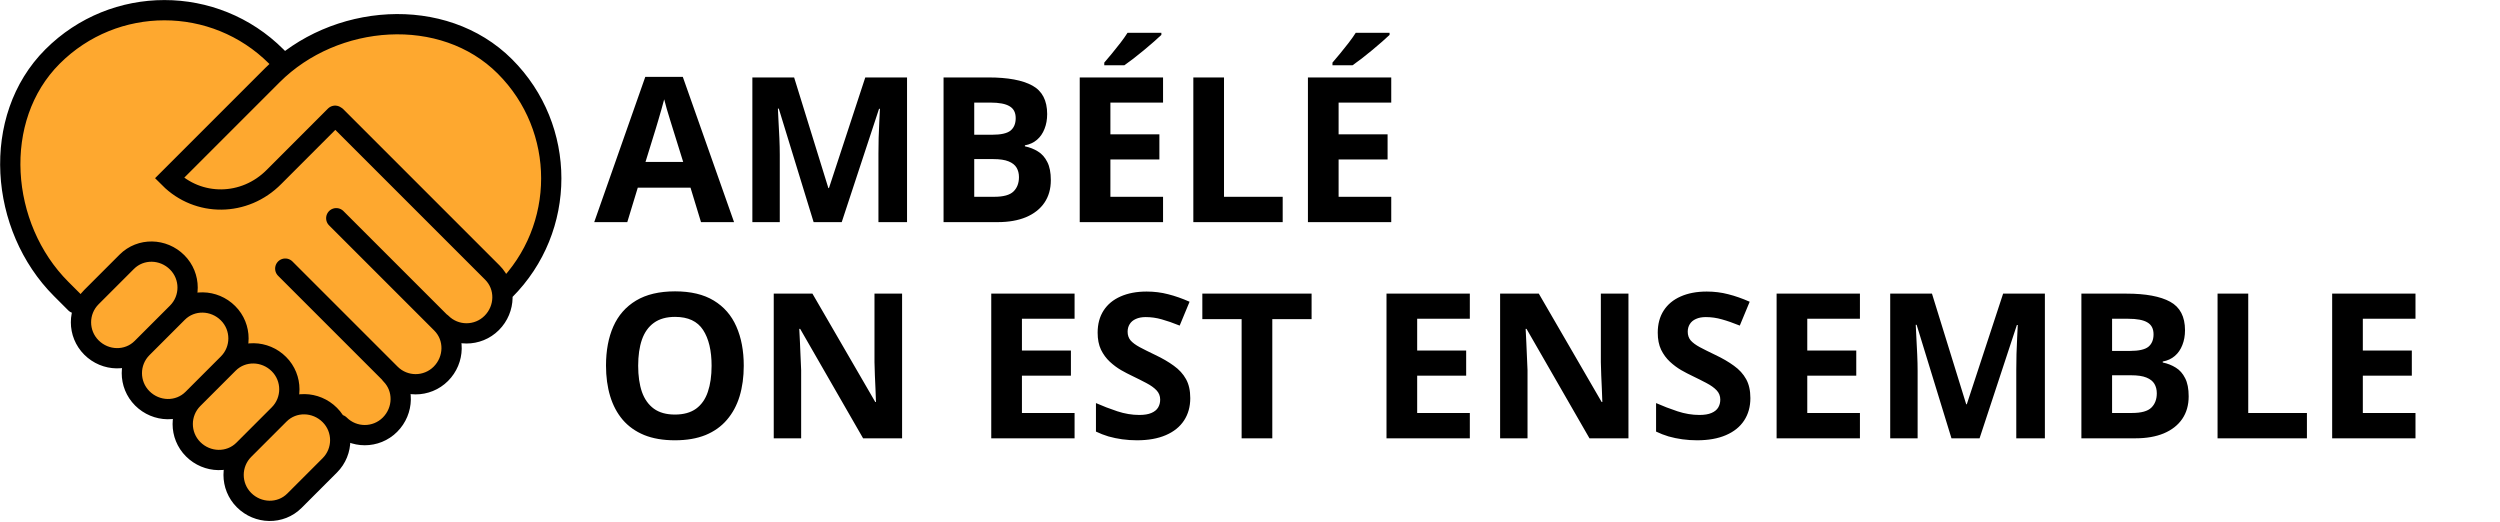
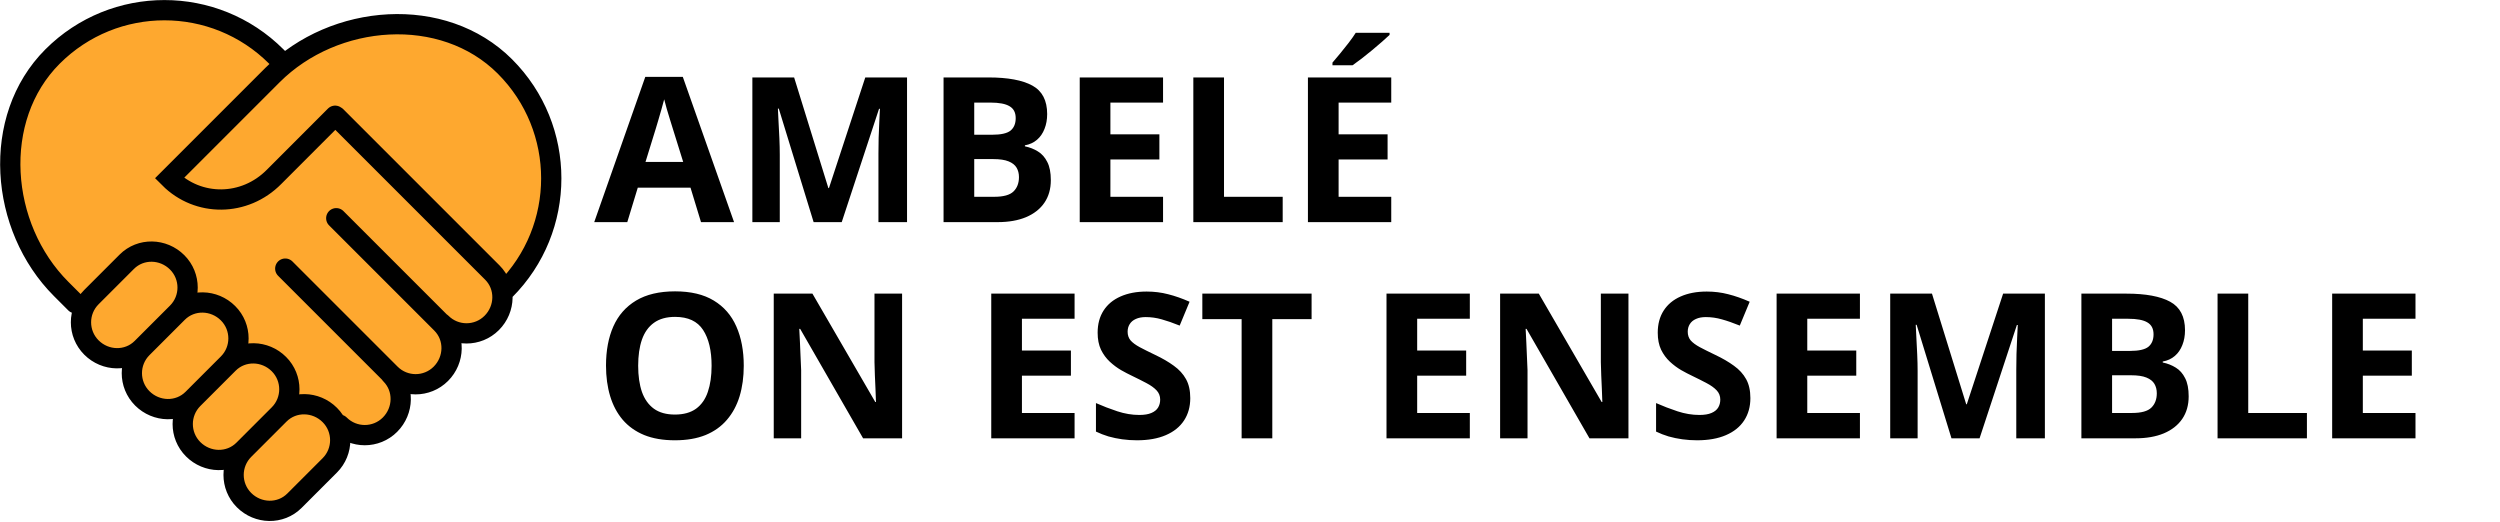
<svg xmlns="http://www.w3.org/2000/svg" width="18503" height="3857" viewBox="0 0 18503 3857" fill="none">
  <path d="M2440.49 3443.91C2543.28 3341.12 2543.3 3174.47 2440.5 3071.67C2440.49 3071.67 2440.49 3071.67 2440.49 3071.66L2440.84 3071.31L2441.19 3070.95L2513.65 3142.87L2513.3 3143.22L2513.65 3142.87C2616.45 3245.65 2783.13 3245.67 2885.94 3142.87C2988.74 3040.08 2993.23 2873.4 2890.43 2770.6L2890.33 2770.51L2890.3 2770.38L2889.35 2766.82L2888.87 2765.02L2890.18 2766.34C2992.97 2869.14 3159.64 2869.16 3262.45 2766.35C3365.26 2663.54 3369.74 2496.89 3266.95 2394.07L3266.85 2393.98L3266.82 2393.85L3265.86 2390.29L3265.37 2388.48L3266.69 2389.81C3369.49 2492.6 3536.17 2492.63 3638.96 2389.82C3701.51 2327.29 3727.67 2241.12 3715.43 2160.07L3715.37 2159.73L3715.67 2159.56L3736.66 2147.75C4193.79 1690.57 4193.78 949.373 3736.61 492.204C3306.34 61.95 2567.9 93.118 2101.32 479.485L2100.95 479.788L2100.63 479.439L2044.73 418.814C2044.72 418.812 2044.72 418.809 2044.72 418.807C1587.53 -38.371 846.308 -38.379 389.128 418.814C-68.004 875.941 -4.263 1680.97 452.943 2138.19C452.947 2138.2 452.951 2138.2 452.956 2138.21L619.903 2283.62L620.174 2283.86L620.036 2284.19C580.302 2379.7 599.271 2493.86 676.96 2571.56C779.764 2674.37 946.433 2678.83 1049.23 2576.05L1049.32 2575.95L1049.45 2575.92L1053 2574.98L1054.8 2574.5L1053.48 2575.81C950.709 2678.61 950.679 2845.26 1053.47 2948.07C1156.29 3050.88 1322.96 3055.37 1425.77 2952.57L1425.86 2952.48L1425.99 2952.45L1429.53 2951.49L1431.34 2951L1430.01 2952.32C1327.22 3055.12 1327.19 3221.79 1430.01 3324.6L1429.66 3324.95L1430.01 3324.6C1532.81 3427.41 1699.47 3431.88 1802.28 3329.09L1802.37 3328.99L1802.5 3328.96L1806.05 3328.01L1807.85 3327.53L1806.53 3328.85C1703.76 3431.65 1703.72 3598.31 1806.52 3701.11C1909.33 3803.92 2076.01 3808.4 2178.81 3705.61L2440.49 3443.91Z" fill="#FEA82F" stroke="black" />
  <path d="M2480.38 856.61L2029.25 1308.13C1809.95 1530.97 1465.95 1530.97 1253.75 1318.78L2018.95 553.57M2016.84 555.68C2474.22 98.3 3279.58 34.48 3736.96 491.85C4194.34 949.23 4194.34 1690.78 3736.96 2148.15M2487.84 861.23L3643.81 2017.21C3746.83 2120.2 3742.33 2287.19 3639.31 2390.17C3536.33 2493.18 3369.33 2493.15 3266.34 2390.16M2488.71 1615.12L3267.3 2393.72C3370.3 2496.74 3365.8 2663.71 3262.8 2766.7C3159.8 2869.71 2992.81 2869.69 2889.83 2766.69L2111.24 1988.08M2890.78 2770.25C2993.79 2873.25 2989.28 3040.25 2886.29 3143.22C2783.29 3246.22 2616.29 3246.2 2513.3 3143.22M558.393 2244.35L452.602 2138.56C-4.776 1681.18 -68.59 875.82 388.774 418.46C846.152 -38.93 1587.7 -38.92 2045.08 418.46L2077.21 450.77M2179.16 3705.97C2076.16 3808.96 1909.16 3804.46 1806.17 3701.46C1703.17 3598.47 1703.21 3431.49 1806.18 3328.49L2067.87 3066.81C2170.87 2963.81 2337.87 2968.31 2440.84 3071.31C2543.85 3174.31 2543.83 3341.28 2440.84 3444.27L2179.16 3705.97ZM1802.63 3329.44C1699.62 3432.44 1532.64 3427.95 1429.66 3324.95C1326.64 3221.95 1326.67 3054.96 1429.66 2951.97L1691.34 2690.29C1794.36 2587.29 1961.36 2591.79 2064.33 2694.77C2167.33 2797.77 2167.31 2964.76 2064.33 3067.76L1802.63 3329.44ZM1426.12 2952.93C1323.11 3055.93 1156.12 3051.41 1053.12 2948.43C950.13 2845.42 950.16 2678.45 1053.13 2575.46L1314.83 2313.77C1417.83 2210.75 1584.83 2215.26 1687.8 2318.26C1790.82 2421.26 1790.79 2588.25 1687.8 2691.24L1426.12 2952.93ZM1049.58 2576.4C946.58 2679.39 779.594 2674.91 676.606 2571.91C573.608 2468.91 573.627 2301.92 676.615 2198.93L938.3 1937.23C1041.32 1834.24 1208.29 1838.74 1311.29 1941.74C1414.29 2044.73 1414.26 2211.73 1311.28 2314.71L1049.58 2576.4Z" stroke="black" stroke-width="150" stroke-linecap="round" />
-   <path d="M5188.28 1644L5110.65 1389.12H4720.27L4642.63 1644H4398L4775.93 568.805H5053.52L5432.91 1644H5188.28ZM5056.45 1198.69L4978.81 949.664C4973.93 933.062 4967.34 911.822 4959.04 885.943C4951.22 859.576 4943.17 832.965 4934.87 806.109C4927.05 778.766 4920.71 755.084 4915.82 735.064C4910.94 755.084 4904.1 779.986 4895.31 809.771C4887.01 839.068 4878.96 866.9 4871.14 893.268C4863.33 919.635 4857.72 938.434 4854.3 949.664L4777.39 1198.69H5056.45ZM6021.78 1644L5763.97 803.912H5757.38C5758.35 823.932 5759.82 854.205 5761.77 894.732C5764.21 934.771 5766.41 977.496 5768.36 1022.91C5770.31 1068.32 5771.29 1109.33 5771.29 1145.95V1644H5568.41V573.199H5877.49L6130.91 1392.05H6135.3L6404.1 573.199H6713.19V1644H6501.52V1137.16C6501.52 1103.47 6502 1064.65 6502.98 1020.71C6504.45 976.764 6506.15 935.016 6508.11 895.465C6510.06 855.426 6511.53 825.396 6512.5 805.377H6505.91L6229.79 1644H6021.78ZM6983.45 573.199H7316.7C7459.28 573.199 7567.19 593.219 7640.43 633.258C7713.67 673.297 7750.3 743.609 7750.3 844.195C7750.3 884.723 7743.7 921.344 7730.52 954.059C7717.82 986.773 7699.27 1013.63 7674.86 1034.62C7650.44 1055.62 7620.66 1069.29 7585.5 1075.64V1082.96C7621.14 1090.29 7653.37 1102.98 7682.18 1121.05C7710.99 1138.63 7733.94 1164.51 7751.03 1198.69C7768.61 1232.38 7777.39 1277.3 7777.39 1333.45C7777.39 1398.39 7761.53 1454.06 7729.79 1500.45C7698.05 1546.83 7652.64 1582.48 7593.56 1607.38C7534.96 1631.79 7465.14 1644 7384.08 1644H6983.45V573.199ZM7210.5 997.271H7342.34C7408.25 997.271 7453.91 987.018 7479.3 966.51C7504.69 945.514 7517.39 914.752 7517.39 874.225C7517.39 833.209 7502.25 803.912 7471.97 786.334C7442.19 768.268 7394.83 759.234 7329.89 759.234H7210.5V997.271ZM7210.5 1177.45V1456.5H7358.45C7426.81 1456.5 7474.42 1443.32 7501.27 1416.95C7528.13 1390.58 7541.55 1355.18 7541.55 1310.75C7541.55 1284.38 7535.7 1261.19 7523.98 1241.17C7512.26 1221.15 7492.48 1205.52 7464.65 1194.29C7437.31 1183.06 7399.47 1177.45 7351.13 1177.45H7210.5ZM8607.96 1644H7991.26V573.199H8607.96V759.234H8218.31V994.342H8580.86V1180.38H8218.31V1456.5H8607.96V1644ZM8595.51 242.877V258.258C8581.35 271.93 8562.8 288.775 8539.85 308.795C8516.9 328.814 8492.24 349.811 8465.87 371.783C8439.5 393.268 8413.63 414.02 8388.23 434.039C8362.84 453.57 8340.63 469.928 8321.58 483.111H8172.9V463.336C8189.02 444.781 8207.57 422.809 8228.57 397.418C8250.05 371.539 8271.29 344.928 8292.29 317.584C8313.28 290.24 8330.86 265.338 8345.02 242.877H8595.51ZM8832.08 1644V573.199H9059.13V1456.5H9493.46V1644H8832.08ZM10296.9 1644H9680.23V573.199H10296.9V759.234H9907.28V994.342H10269.8V1180.38H9907.28V1456.5H10296.9V1644ZM10284.5 242.877V258.258C10270.3 271.93 10251.8 288.775 10228.8 308.795C10205.9 328.814 10181.2 349.811 10154.8 371.783C10128.5 393.268 10102.6 414.02 10077.2 434.039C10051.8 453.57 10029.6 469.928 10010.5 483.111H9861.87V463.336C9877.98 444.781 9896.54 422.809 9917.53 397.418C9939.02 371.539 9960.26 344.928 9981.25 317.584C10002.2 290.24 10019.8 265.338 10034 242.877H10284.5ZM5504.69 2707.13C5504.69 2789.65 5494.44 2864.85 5473.93 2932.72C5453.42 3000.1 5422.17 3058.21 5380.18 3107.04C5338.67 3155.87 5285.94 3193.46 5221.97 3219.83C5158.01 3245.71 5082.33 3258.65 4994.92 3258.65C4907.52 3258.65 4831.84 3245.71 4767.87 3219.83C4703.91 3193.46 4650.93 3155.87 4608.94 3107.04C4567.43 3058.21 4536.43 2999.86 4515.92 2931.99C4495.41 2864.12 4485.16 2788.68 4485.16 2705.67C4485.16 2594.83 4503.22 2498.39 4539.36 2416.36C4575.98 2333.84 4632.13 2269.88 4707.81 2224.47C4783.5 2179.06 4879.69 2156.35 4996.39 2156.35C5112.6 2156.35 5208.06 2179.06 5282.77 2224.47C5357.96 2269.88 5413.63 2333.84 5449.76 2416.36C5486.38 2498.88 5504.69 2595.81 5504.69 2707.13ZM4723.2 2707.13C4723.2 2781.84 4732.47 2846.29 4751.03 2900.49C4770.07 2954.21 4799.61 2995.71 4839.65 3025.01C4879.69 3053.81 4931.45 3068.22 4994.92 3068.22C5059.38 3068.22 5111.62 3053.81 5151.66 3025.01C5191.7 2995.71 5220.75 2954.21 5238.82 2900.49C5257.38 2846.29 5266.65 2781.84 5266.65 2707.13C5266.65 2594.83 5245.66 2506.45 5203.66 2442C5161.67 2377.54 5092.58 2345.32 4996.39 2345.32C4932.42 2345.32 4880.18 2359.97 4839.65 2389.26C4799.61 2418.07 4770.07 2459.58 4751.03 2513.78C4732.47 2567.49 4723.2 2631.94 4723.2 2707.13ZM6676.56 3244H6387.99L5922.17 2433.94H5915.58C5917.53 2467.63 5919.24 2501.57 5920.71 2535.75C5922.17 2569.93 5923.64 2604.11 5925.1 2638.29C5926.56 2671.98 5928.03 2705.91 5929.49 2740.09V3244H5726.61V2173.2H6012.99L6478.08 2975.2H6483.21C6482.23 2942 6481.01 2909.04 6479.54 2876.32C6478.08 2843.61 6476.61 2810.89 6475.15 2778.18C6474.17 2745.46 6473.2 2712.75 6472.22 2680.04V2173.2H6676.56V3244ZM7953.18 3244H7336.48V2173.2H7953.18V2359.23H7563.53V2594.34H7926.08V2780.38H7563.53V3056.5H7953.18V3244ZM8809.38 2946.64C8809.38 3010.11 8794 3065.29 8763.23 3112.16C8732.47 3159.04 8687.55 3195.17 8628.47 3220.56C8569.88 3245.95 8498.59 3258.65 8414.6 3258.65C8377.49 3258.65 8341.12 3256.21 8305.47 3251.32C8270.31 3246.44 8236.38 3239.36 8203.66 3230.08C8171.44 3220.32 8140.68 3208.36 8111.38 3194.2V2983.26C8162.16 3005.72 8214.89 3025.98 8269.58 3044.05C8324.27 3062.12 8378.47 3071.15 8432.18 3071.15C8469.29 3071.15 8499.07 3066.27 8521.54 3056.5C8544.48 3046.73 8561.09 3033.31 8571.34 3016.22C8581.59 2999.13 8586.72 2979.6 8586.72 2957.62C8586.72 2930.77 8577.69 2907.82 8559.62 2888.78C8541.55 2869.73 8516.65 2851.91 8484.91 2835.31C8453.66 2818.71 8418.26 2800.88 8378.71 2781.84C8353.81 2770.12 8326.71 2755.96 8297.41 2739.36C8268.12 2722.27 8240.29 2701.52 8213.92 2677.11C8187.55 2652.69 8165.82 2623.15 8148.73 2588.48C8132.13 2553.33 8123.83 2511.33 8123.83 2462.51C8123.83 2398.54 8138.48 2343.85 8167.78 2298.44C8197.07 2253.03 8238.82 2218.37 8293.02 2194.44C8347.71 2170.03 8412.16 2157.82 8486.38 2157.82C8542.04 2157.82 8595.02 2164.41 8645.31 2177.59C8696.1 2190.29 8749.07 2208.84 8804.25 2233.26L8731.01 2409.77C8681.69 2389.75 8637.5 2374.37 8598.44 2363.63C8559.38 2352.4 8519.58 2346.78 8479.05 2346.78C8450.73 2346.78 8426.56 2351.42 8406.55 2360.7C8386.53 2369.49 8371.39 2382.18 8361.14 2398.79C8350.88 2414.9 8345.75 2433.7 8345.75 2455.18C8345.75 2480.57 8353.08 2502.06 8367.73 2519.63C8382.86 2536.72 8405.32 2553.33 8435.11 2569.44C8465.38 2585.55 8502.98 2604.35 8547.9 2625.84C8602.59 2651.71 8649.22 2678.81 8687.8 2707.13C8726.86 2734.97 8756.89 2767.93 8777.88 2806.01C8798.88 2843.61 8809.38 2890.48 8809.38 2946.64ZM9416.55 3244H9189.5V2362.16H8898.73V2173.2H9707.33V2362.16H9416.55V3244ZM10878.5 3244H10261.8V2173.2H10878.5V2359.23H10488.8V2594.34H10851.4V2780.38H10488.8V3056.5H10878.5V3244ZM12052.5 3244H11764L11298.1 2433.94H11291.6C11293.5 2467.63 11295.2 2501.57 11296.7 2535.75C11298.1 2569.93 11299.6 2604.11 11301.1 2638.29C11302.5 2671.98 11304 2705.91 11305.5 2740.09V3244H11102.6V2173.2H11389L11854.1 2975.2H11859.2C11858.2 2942 11857 2909.04 11855.5 2876.32C11854.1 2843.61 11852.6 2810.89 11851.1 2778.18C11850.1 2745.46 11849.2 2712.75 11848.2 2680.04V2173.2H12052.5V3244ZM12954.9 2946.64C12954.9 3010.11 12939.5 3065.29 12908.7 3112.16C12878 3159.04 12833.1 3195.17 12774 3220.56C12715.4 3245.95 12644.1 3258.65 12560.1 3258.65C12523 3258.65 12486.6 3256.21 12451 3251.32C12415.8 3246.44 12381.9 3239.36 12349.2 3230.08C12316.9 3220.32 12286.2 3208.36 12256.9 3194.2V2983.26C12307.7 3005.72 12360.4 3025.98 12415.1 3044.05C12469.8 3062.12 12524 3071.15 12577.7 3071.15C12614.8 3071.15 12644.6 3066.27 12667 3056.5C12690 3046.73 12706.6 3033.31 12716.8 3016.22C12727.1 2999.13 12732.2 2979.6 12732.2 2957.62C12732.2 2930.77 12723.2 2907.82 12705.1 2888.78C12687.1 2869.73 12662.2 2851.91 12630.4 2835.31C12599.2 2818.71 12563.8 2800.88 12524.2 2781.84C12499.3 2770.12 12472.2 2755.96 12442.9 2739.36C12413.6 2722.27 12385.8 2701.52 12359.4 2677.11C12333.1 2652.69 12311.3 2623.15 12294.2 2588.48C12277.6 2553.33 12269.3 2511.33 12269.3 2462.51C12269.3 2398.54 12284 2343.85 12313.3 2298.44C12342.6 2253.03 12384.3 2218.37 12438.5 2194.44C12493.2 2170.03 12557.7 2157.82 12631.9 2157.82C12687.6 2157.82 12740.5 2164.41 12790.8 2177.59C12841.6 2190.29 12894.6 2208.84 12949.8 2233.26L12876.5 2409.77C12827.2 2389.75 12783 2374.37 12743.9 2363.63C12704.9 2352.4 12665.1 2346.78 12624.6 2346.78C12596.2 2346.78 12572.1 2351.42 12552.1 2360.7C12532 2369.49 12516.9 2382.18 12506.6 2398.79C12496.4 2414.9 12491.3 2433.7 12491.3 2455.18C12491.3 2480.57 12498.6 2502.06 12513.2 2519.63C12528.4 2536.72 12550.8 2553.33 12580.6 2569.44C12610.9 2585.55 12648.5 2604.35 12693.4 2625.84C12748.1 2651.71 12794.7 2678.81 12833.3 2707.13C12872.4 2734.97 12902.4 2767.93 12923.4 2806.01C12944.4 2843.61 12954.9 2890.48 12954.9 2946.64ZM13765.7 3244H13149V2173.2H13765.7V2359.23H13376V2594.34H13738.6V2780.38H13376V3056.5H13765.7V3244ZM14443.2 3244L14185.4 2403.91H14178.8C14179.7 2423.93 14181.2 2454.21 14183.2 2494.73C14185.6 2534.77 14187.8 2577.5 14189.7 2622.91C14191.7 2668.32 14192.7 2709.33 14192.7 2745.95V3244H13989.8V2173.2H14298.9L14552.3 2992.05H14556.7L14825.5 2173.2H15134.6V3244H14922.9V2737.16C14922.9 2703.47 14923.4 2664.65 14924.4 2620.71C14925.8 2576.76 14927.5 2535.02 14929.5 2495.46C14931.4 2455.43 14932.9 2425.4 14933.9 2405.38H14927.3L14651.2 3244H14443.2ZM15404.8 2173.2H15738.1C15880.7 2173.2 15988.6 2193.22 16061.8 2233.26C16135.1 2273.3 16171.7 2343.61 16171.7 2444.2C16171.7 2484.72 16165.1 2521.34 16151.9 2554.06C16139.2 2586.77 16120.7 2613.63 16096.2 2634.62C16071.8 2655.62 16042 2669.29 16006.9 2675.64V2682.96C16042.5 2690.29 16074.8 2702.98 16103.6 2721.05C16132.4 2738.63 16155.3 2764.51 16172.4 2798.69C16190 2832.38 16198.8 2877.3 16198.8 2933.45C16198.8 2998.39 16182.9 3054.06 16151.2 3100.45C16119.4 3146.83 16074 3182.48 16014.9 3207.38C15956.3 3231.79 15886.5 3244 15805.5 3244H15404.8V2173.2ZM15631.9 2597.27H15763.7C15829.6 2597.27 15875.3 2587.02 15900.7 2566.51C15926.1 2545.51 15938.8 2514.75 15938.8 2474.22C15938.8 2433.21 15923.6 2403.91 15893.4 2386.33C15863.6 2368.27 15816.2 2359.23 15751.3 2359.23H15631.9V2597.27ZM15631.9 2777.45V3056.5H15779.8C15848.2 3056.5 15895.8 3043.32 15922.7 3016.95C15949.5 2990.58 15962.9 2955.18 15962.9 2910.75C15962.9 2884.38 15957.1 2861.19 15945.4 2841.17C15933.6 2821.15 15913.9 2805.52 15886 2794.29C15858.7 2783.06 15820.9 2777.45 15772.5 2777.45H15631.9ZM16412.6 3244V2173.2H16639.7V3056.5H17074V3244H16412.6ZM17877.5 3244H17260.8V2173.2H17877.5V2359.23H17487.8V2594.34H17850.4V2780.38H17487.8V3056.5H17877.5V3244Z" fill="black" />
+   <path d="M5188.28 1644L5110.65 1389.12H4720.27L4642.63 1644H4398L4775.93 568.805H5053.52L5432.91 1644H5188.28ZM5056.45 1198.69L4978.81 949.664C4973.93 933.062 4967.34 911.822 4959.04 885.943C4951.22 859.576 4943.17 832.965 4934.87 806.109C4927.05 778.766 4920.71 755.084 4915.82 735.064C4910.94 755.084 4904.1 779.986 4895.31 809.771C4887.01 839.068 4878.96 866.9 4871.14 893.268C4863.33 919.635 4857.72 938.434 4854.3 949.664L4777.39 1198.69H5056.45ZM6021.78 1644L5763.97 803.912H5757.38C5758.35 823.932 5759.82 854.205 5761.77 894.732C5764.21 934.771 5766.41 977.496 5768.36 1022.91C5770.31 1068.32 5771.29 1109.33 5771.29 1145.95V1644H5568.41V573.199H5877.49L6130.91 1392.05H6135.3L6404.1 573.199H6713.19V1644H6501.52V1137.16C6501.52 1103.47 6502 1064.65 6502.98 1020.71C6504.45 976.764 6506.15 935.016 6508.11 895.465C6510.06 855.426 6511.53 825.396 6512.5 805.377H6505.91L6229.79 1644H6021.78ZM6983.45 573.199H7316.7C7459.28 573.199 7567.19 593.219 7640.43 633.258C7713.67 673.297 7750.3 743.609 7750.3 844.195C7750.3 884.723 7743.7 921.344 7730.52 954.059C7717.82 986.773 7699.27 1013.63 7674.86 1034.62C7650.44 1055.62 7620.66 1069.29 7585.5 1075.64V1082.96C7621.14 1090.29 7653.37 1102.98 7682.18 1121.05C7710.99 1138.63 7733.94 1164.51 7751.03 1198.69C7768.61 1232.38 7777.39 1277.3 7777.39 1333.45C7777.39 1398.39 7761.53 1454.06 7729.79 1500.45C7698.05 1546.83 7652.64 1582.48 7593.56 1607.38C7534.96 1631.79 7465.14 1644 7384.08 1644H6983.45V573.199ZM7210.5 997.271H7342.34C7408.25 997.271 7453.91 987.018 7479.3 966.51C7504.69 945.514 7517.39 914.752 7517.39 874.225C7517.39 833.209 7502.25 803.912 7471.97 786.334C7442.19 768.268 7394.83 759.234 7329.89 759.234H7210.5V997.271ZM7210.5 1177.45V1456.5H7358.45C7426.81 1456.5 7474.42 1443.32 7501.27 1416.95C7528.13 1390.58 7541.55 1355.18 7541.55 1310.75C7541.55 1284.38 7535.7 1261.19 7523.98 1241.17C7512.26 1221.15 7492.48 1205.52 7464.65 1194.29C7437.31 1183.06 7399.47 1177.45 7351.13 1177.45H7210.5ZM8607.96 1644H7991.26V573.199H8607.96V759.234H8218.31V994.342H8580.86V1180.38H8218.31V1456.5H8607.96V1644ZM8832.08 1644V573.199H9059.13V1456.5H9493.46V1644H8832.08ZM10296.9 1644H9680.23V573.199H10296.9V759.234H9907.28V994.342H10269.8V1180.38H9907.28V1456.5H10296.9V1644ZM10284.5 242.877V258.258C10270.3 271.93 10251.8 288.775 10228.8 308.795C10205.9 328.814 10181.2 349.811 10154.8 371.783C10128.5 393.268 10102.6 414.02 10077.2 434.039C10051.8 453.57 10029.6 469.928 10010.5 483.111H9861.87V463.336C9877.98 444.781 9896.54 422.809 9917.53 397.418C9939.02 371.539 9960.26 344.928 9981.25 317.584C10002.2 290.24 10019.8 265.338 10034 242.877H10284.5ZM5504.69 2707.13C5504.69 2789.65 5494.44 2864.85 5473.93 2932.72C5453.42 3000.1 5422.17 3058.21 5380.18 3107.04C5338.67 3155.87 5285.94 3193.46 5221.97 3219.83C5158.01 3245.71 5082.33 3258.65 4994.92 3258.65C4907.52 3258.65 4831.84 3245.71 4767.87 3219.83C4703.91 3193.46 4650.93 3155.87 4608.94 3107.04C4567.43 3058.21 4536.43 2999.86 4515.92 2931.99C4495.41 2864.12 4485.16 2788.68 4485.16 2705.67C4485.16 2594.83 4503.22 2498.39 4539.36 2416.36C4575.98 2333.84 4632.13 2269.88 4707.81 2224.47C4783.5 2179.06 4879.69 2156.35 4996.39 2156.35C5112.6 2156.35 5208.06 2179.06 5282.77 2224.47C5357.96 2269.88 5413.63 2333.84 5449.76 2416.36C5486.38 2498.88 5504.69 2595.81 5504.69 2707.13ZM4723.2 2707.13C4723.2 2781.84 4732.47 2846.29 4751.03 2900.49C4770.07 2954.21 4799.61 2995.71 4839.65 3025.01C4879.69 3053.81 4931.45 3068.22 4994.92 3068.22C5059.38 3068.22 5111.62 3053.81 5151.66 3025.01C5191.7 2995.71 5220.75 2954.21 5238.82 2900.49C5257.38 2846.29 5266.65 2781.84 5266.65 2707.13C5266.65 2594.83 5245.66 2506.45 5203.66 2442C5161.67 2377.54 5092.58 2345.32 4996.39 2345.32C4932.42 2345.32 4880.18 2359.97 4839.65 2389.26C4799.61 2418.07 4770.07 2459.58 4751.03 2513.78C4732.47 2567.49 4723.2 2631.94 4723.2 2707.13ZM6676.56 3244H6387.99L5922.17 2433.94H5915.58C5917.53 2467.63 5919.24 2501.57 5920.71 2535.75C5922.17 2569.93 5923.64 2604.11 5925.1 2638.29C5926.56 2671.98 5928.03 2705.91 5929.49 2740.09V3244H5726.61V2173.2H6012.99L6478.08 2975.2H6483.21C6482.23 2942 6481.01 2909.04 6479.54 2876.32C6478.08 2843.61 6476.61 2810.89 6475.15 2778.18C6474.17 2745.46 6473.2 2712.75 6472.22 2680.04V2173.2H6676.56V3244ZM7953.18 3244H7336.48V2173.2H7953.18V2359.23H7563.53V2594.34H7926.08V2780.38H7563.53V3056.5H7953.18V3244ZM8809.38 2946.64C8809.38 3010.11 8794 3065.29 8763.23 3112.16C8732.47 3159.04 8687.55 3195.17 8628.47 3220.56C8569.88 3245.95 8498.59 3258.65 8414.6 3258.65C8377.49 3258.65 8341.12 3256.21 8305.47 3251.32C8270.31 3246.44 8236.38 3239.36 8203.66 3230.08C8171.44 3220.32 8140.68 3208.36 8111.38 3194.2V2983.26C8162.16 3005.72 8214.89 3025.98 8269.58 3044.05C8324.27 3062.12 8378.47 3071.15 8432.18 3071.15C8469.29 3071.15 8499.07 3066.27 8521.54 3056.5C8544.48 3046.73 8561.09 3033.31 8571.34 3016.22C8581.59 2999.13 8586.72 2979.6 8586.72 2957.62C8586.72 2930.77 8577.69 2907.82 8559.62 2888.78C8541.55 2869.73 8516.65 2851.91 8484.91 2835.31C8453.66 2818.71 8418.26 2800.88 8378.71 2781.84C8353.81 2770.12 8326.71 2755.96 8297.41 2739.36C8268.12 2722.27 8240.29 2701.52 8213.92 2677.11C8187.55 2652.69 8165.82 2623.15 8148.73 2588.48C8132.13 2553.33 8123.83 2511.33 8123.83 2462.51C8123.83 2398.54 8138.48 2343.85 8167.78 2298.44C8197.07 2253.03 8238.82 2218.37 8293.02 2194.44C8347.71 2170.03 8412.16 2157.82 8486.38 2157.82C8542.04 2157.82 8595.02 2164.41 8645.31 2177.59C8696.1 2190.29 8749.07 2208.84 8804.25 2233.26L8731.01 2409.77C8681.69 2389.75 8637.5 2374.37 8598.44 2363.63C8559.38 2352.4 8519.58 2346.78 8479.05 2346.78C8450.73 2346.78 8426.56 2351.42 8406.55 2360.7C8386.53 2369.49 8371.39 2382.18 8361.14 2398.79C8350.88 2414.9 8345.75 2433.7 8345.75 2455.18C8345.75 2480.57 8353.08 2502.06 8367.73 2519.63C8382.86 2536.72 8405.32 2553.33 8435.11 2569.44C8465.38 2585.55 8502.98 2604.35 8547.9 2625.84C8602.59 2651.71 8649.22 2678.81 8687.8 2707.13C8726.86 2734.97 8756.89 2767.93 8777.88 2806.01C8798.88 2843.61 8809.38 2890.48 8809.38 2946.64ZM9416.55 3244H9189.5V2362.16H8898.73V2173.2H9707.33V2362.16H9416.55V3244ZM10878.5 3244H10261.8V2173.2H10878.5V2359.23H10488.8V2594.34H10851.4V2780.38H10488.8V3056.5H10878.5V3244ZM12052.5 3244H11764L11298.1 2433.94H11291.6C11293.5 2467.63 11295.2 2501.57 11296.7 2535.75C11298.1 2569.93 11299.6 2604.11 11301.1 2638.29C11302.5 2671.98 11304 2705.91 11305.5 2740.09V3244H11102.6V2173.2H11389L11854.1 2975.2H11859.2C11858.2 2942 11857 2909.04 11855.5 2876.32C11854.1 2843.61 11852.6 2810.89 11851.1 2778.18C11850.1 2745.46 11849.2 2712.75 11848.2 2680.04V2173.2H12052.5V3244ZM12954.9 2946.64C12954.9 3010.11 12939.5 3065.29 12908.7 3112.16C12878 3159.04 12833.1 3195.17 12774 3220.56C12715.4 3245.95 12644.1 3258.65 12560.1 3258.65C12523 3258.65 12486.6 3256.21 12451 3251.32C12415.8 3246.44 12381.9 3239.36 12349.2 3230.08C12316.9 3220.32 12286.2 3208.36 12256.9 3194.2V2983.26C12307.7 3005.72 12360.4 3025.98 12415.1 3044.05C12469.8 3062.12 12524 3071.15 12577.7 3071.15C12614.8 3071.15 12644.6 3066.27 12667 3056.5C12690 3046.73 12706.6 3033.31 12716.8 3016.22C12727.1 2999.13 12732.2 2979.6 12732.2 2957.62C12732.2 2930.77 12723.2 2907.82 12705.1 2888.78C12687.1 2869.73 12662.2 2851.91 12630.4 2835.31C12599.2 2818.71 12563.8 2800.88 12524.2 2781.84C12499.3 2770.12 12472.2 2755.96 12442.9 2739.36C12413.6 2722.27 12385.8 2701.52 12359.4 2677.11C12333.1 2652.69 12311.3 2623.15 12294.2 2588.48C12277.6 2553.33 12269.3 2511.33 12269.3 2462.51C12269.3 2398.54 12284 2343.85 12313.3 2298.44C12342.6 2253.03 12384.3 2218.37 12438.5 2194.44C12493.2 2170.03 12557.7 2157.82 12631.9 2157.82C12687.6 2157.82 12740.5 2164.41 12790.8 2177.59C12841.6 2190.29 12894.6 2208.84 12949.8 2233.26L12876.5 2409.77C12827.2 2389.75 12783 2374.37 12743.9 2363.63C12704.9 2352.4 12665.1 2346.78 12624.6 2346.78C12596.2 2346.78 12572.1 2351.42 12552.1 2360.7C12532 2369.49 12516.9 2382.18 12506.6 2398.79C12496.4 2414.9 12491.3 2433.7 12491.3 2455.18C12491.3 2480.57 12498.6 2502.06 12513.2 2519.63C12528.4 2536.72 12550.8 2553.33 12580.6 2569.44C12610.9 2585.55 12648.5 2604.35 12693.4 2625.84C12748.1 2651.71 12794.7 2678.81 12833.3 2707.13C12872.4 2734.97 12902.4 2767.93 12923.4 2806.01C12944.4 2843.61 12954.9 2890.48 12954.9 2946.64ZM13765.7 3244H13149V2173.2H13765.7V2359.23H13376V2594.34H13738.6V2780.38H13376V3056.5H13765.7V3244ZM14443.2 3244L14185.4 2403.91H14178.8C14179.7 2423.93 14181.2 2454.21 14183.2 2494.73C14185.6 2534.77 14187.8 2577.5 14189.7 2622.91C14191.7 2668.32 14192.7 2709.33 14192.7 2745.95V3244H13989.8V2173.2H14298.9L14552.3 2992.05H14556.7L14825.5 2173.2H15134.6V3244H14922.9V2737.16C14922.9 2703.47 14923.4 2664.65 14924.4 2620.71C14925.8 2576.76 14927.5 2535.02 14929.5 2495.46C14931.4 2455.43 14932.9 2425.4 14933.9 2405.38H14927.3L14651.2 3244H14443.2ZM15404.8 2173.2H15738.1C15880.7 2173.2 15988.6 2193.22 16061.8 2233.26C16135.1 2273.3 16171.7 2343.61 16171.7 2444.2C16171.7 2484.72 16165.1 2521.34 16151.9 2554.06C16139.2 2586.77 16120.7 2613.63 16096.2 2634.62C16071.8 2655.62 16042 2669.29 16006.9 2675.64V2682.96C16042.5 2690.29 16074.8 2702.98 16103.6 2721.05C16132.4 2738.63 16155.3 2764.51 16172.4 2798.69C16190 2832.38 16198.8 2877.3 16198.8 2933.45C16198.8 2998.39 16182.9 3054.06 16151.2 3100.45C16119.4 3146.83 16074 3182.48 16014.9 3207.38C15956.3 3231.79 15886.5 3244 15805.5 3244H15404.8V2173.2ZM15631.9 2597.27H15763.7C15829.6 2597.27 15875.3 2587.02 15900.7 2566.51C15926.1 2545.51 15938.8 2514.75 15938.8 2474.22C15938.8 2433.21 15923.6 2403.91 15893.4 2386.33C15863.6 2368.27 15816.2 2359.23 15751.3 2359.23H15631.9V2597.27ZM15631.9 2777.45V3056.5H15779.8C15848.2 3056.5 15895.8 3043.32 15922.7 3016.95C15949.5 2990.58 15962.9 2955.18 15962.9 2910.75C15962.9 2884.38 15957.1 2861.19 15945.4 2841.17C15933.6 2821.15 15913.9 2805.52 15886 2794.29C15858.7 2783.06 15820.9 2777.45 15772.5 2777.45H15631.9ZM16412.6 3244V2173.2H16639.7V3056.5H17074V3244H16412.6ZM17877.5 3244H17260.8V2173.2H17877.5V2359.23H17487.8V2594.34H17850.4V2780.38H17487.8V3056.5H17877.5V3244Z" fill="black" />
</svg>
